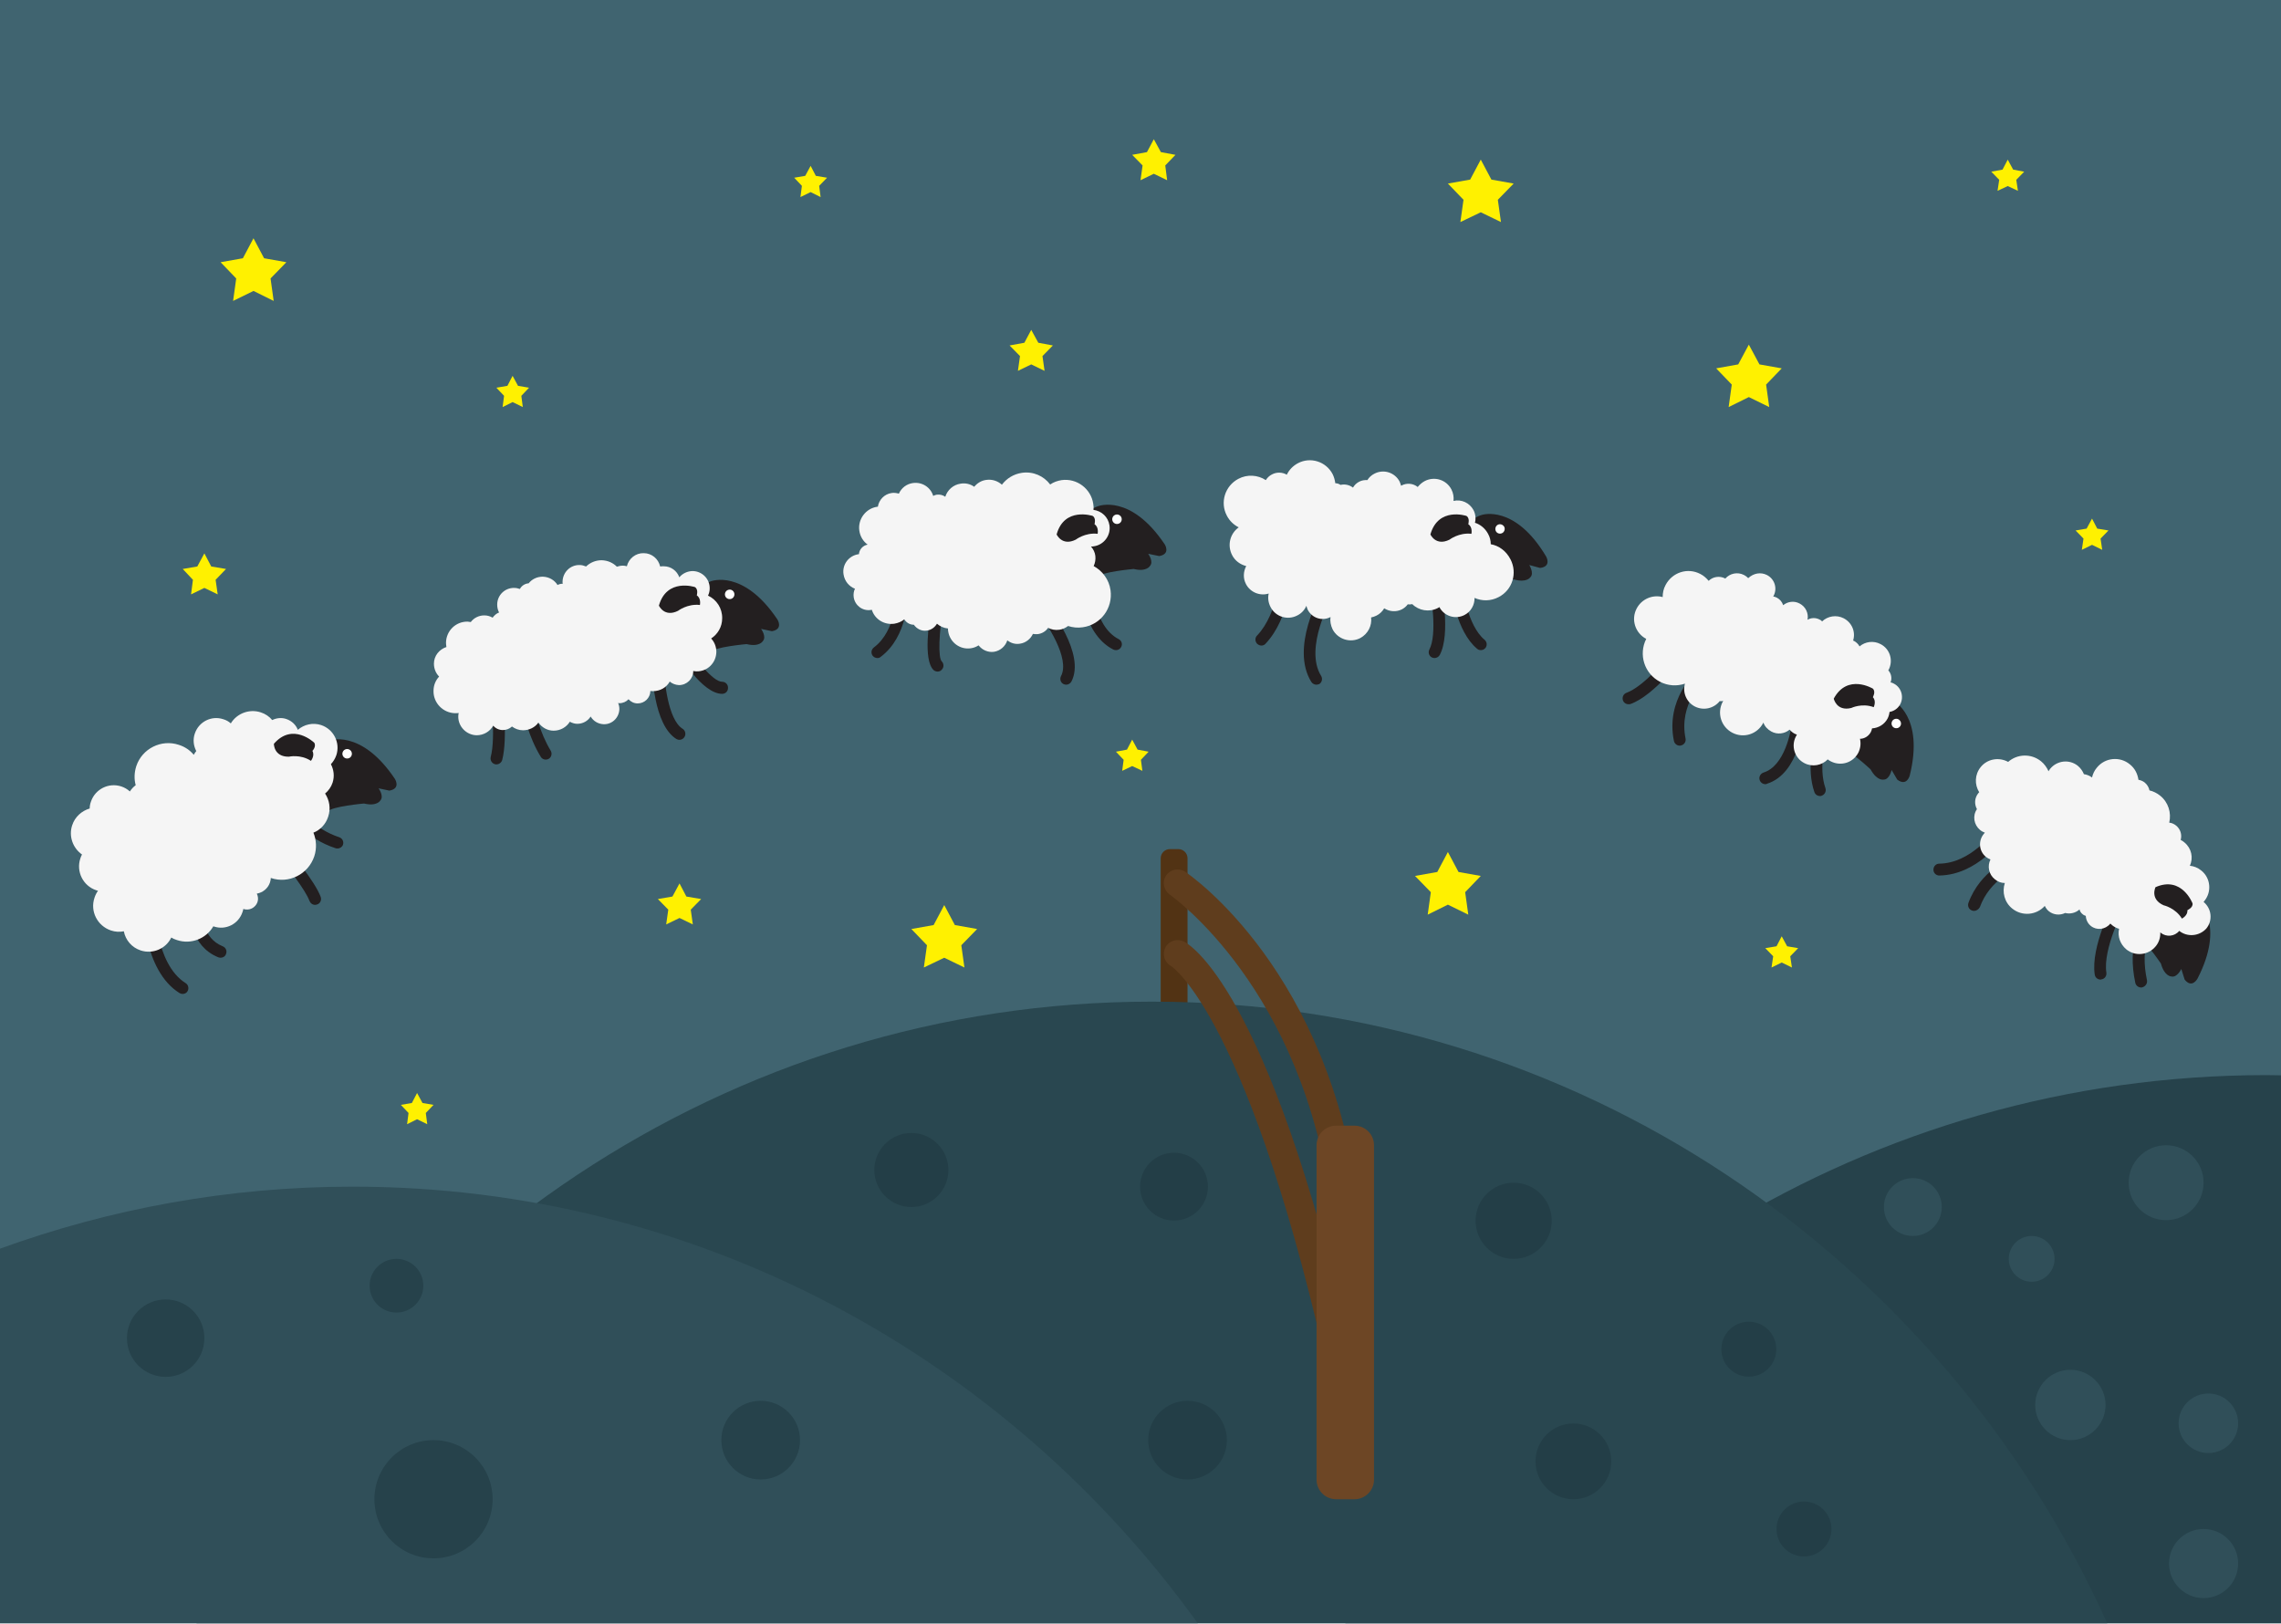
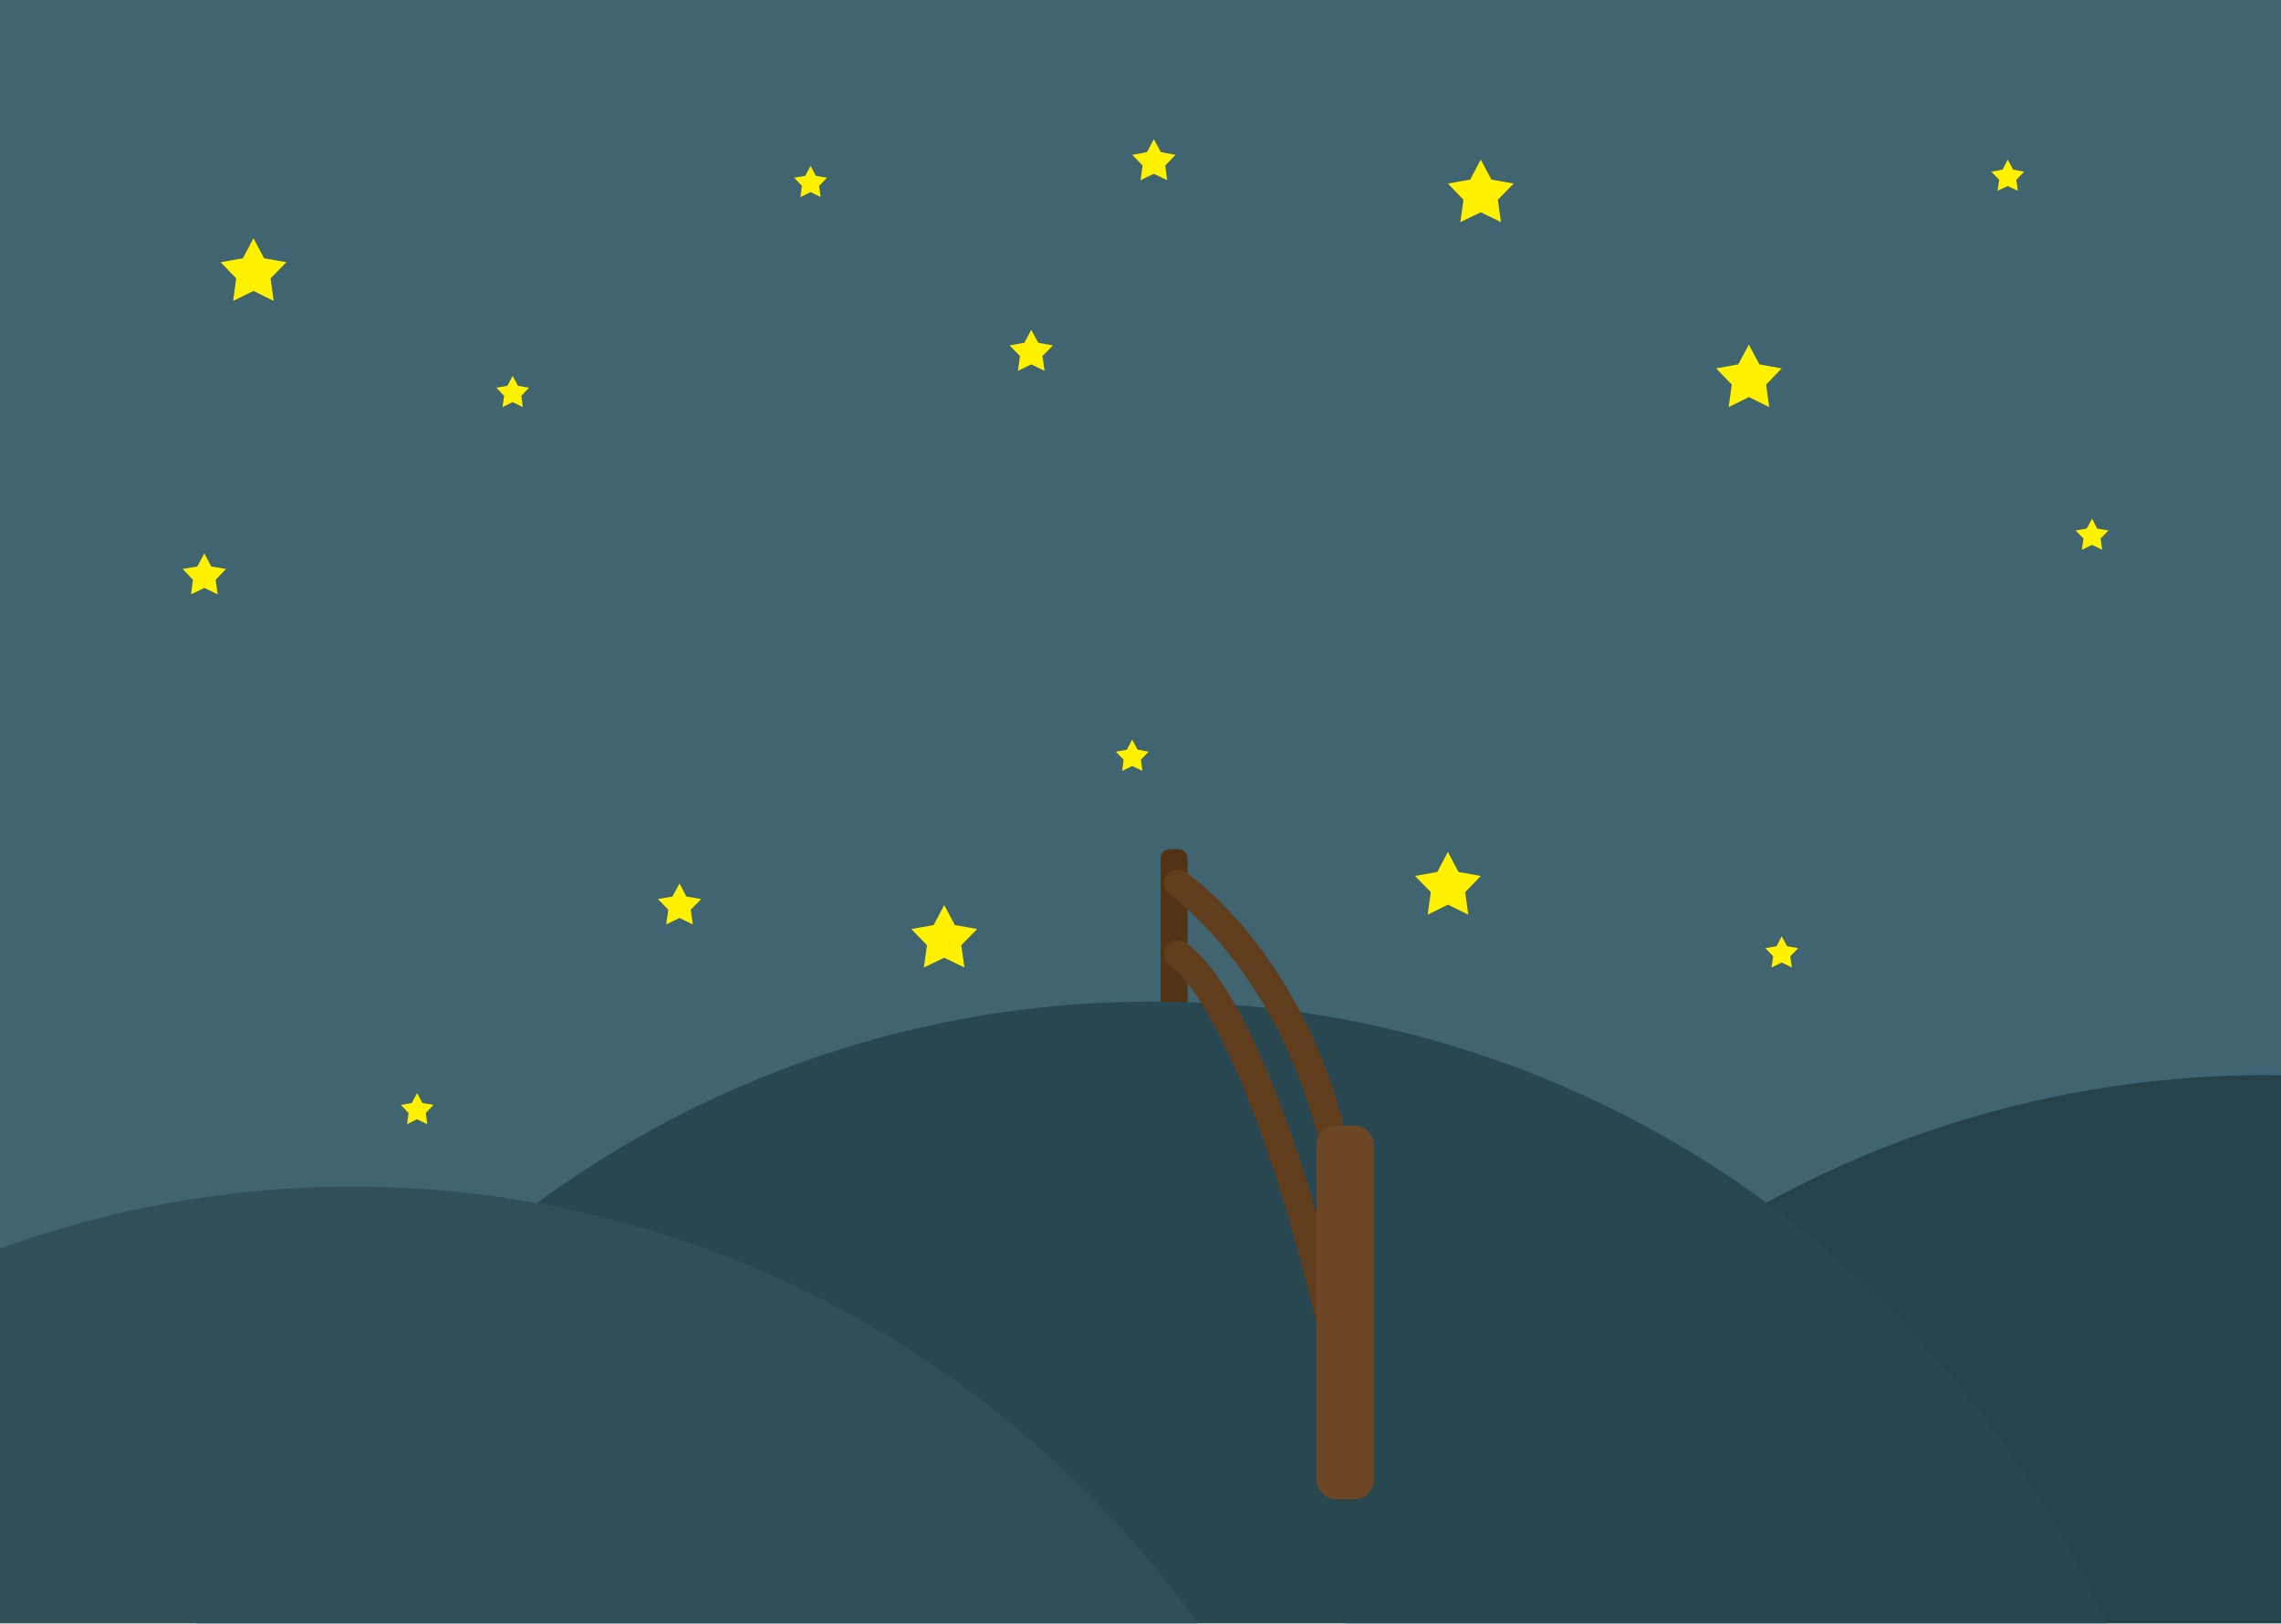
<svg xmlns="http://www.w3.org/2000/svg" id="master-artboard" viewBox="0 0 1096 780" version="1.1" x="0px" y="0px" style="enable-background:new 0 0 1096 780;" width="1096px" height="780px">
  <g>
    <path d="M 0 0 H 1096 V 780 H 0 V 0 Z" class="st0" style="fill: rgb(64, 100, 112);" />
  </g>
  <path d="M 121.8 139.8 L 112 144.6 L 113.5 133.8 L 106 126 L 116.7 124.1 L 121.8 114.5 L 126.9 124.1 L 137.6 126 L 130 133.8 L 131.5 144.6 Z" class="st1" style="fill: rgb(255, 241, 0);" />
  <path d="M 453.7 460.2 L 443.9 464.9 L 445.4 454.2 L 437.9 446.4 L 448.6 444.5 L 453.7 434.9 L 458.8 444.5 L 469.5 446.4 L 461.9 454.2 L 463.4 464.9 Z" class="st1" style="fill: rgb(255, 241, 0);" />
  <path d="M 695.7 434.7 L 686 439.5 L 687.5 428.7 L 679.9 420.9 L 690.6 419 L 695.7 409.4 L 700.8 419 L 711.5 420.9 L 704 428.7 L 705.5 439.5 Z" class="st1" style="fill: rgb(255, 241, 0);" />
  <path d="M 711.5 102 L 701.7 106.7 L 703.2 96 L 695.7 88.2 L 706.4 86.3 L 711.5 76.7 L 716.6 86.3 L 727.3 88.2 L 719.7 96 L 721.2 106.7 Z" class="st1" style="fill: rgb(255, 241, 0);" />
  <path d="M 840.3 190.8 L 830.6 195.6 L 832.1 184.8 L 824.6 177 L 835.2 175.1 L 840.3 165.6 L 845.4 175.1 L 856.1 177 L 848.6 184.8 L 850.1 195.6 Z" class="st1" style="fill: rgb(255, 241, 0);" />
  <path d="M 246.3 193.2 L 241.5 195.6 L 242.2 190.2 L 238.5 186.3 L 243.8 185.4 L 246.3 180.6 L 248.9 185.4 L 254.2 186.3 L 250.5 190.2 L 251.2 195.6 Z" class="st1" style="fill: rgb(255, 241, 0);" />
  <path d="M 544 368.1 L 539.2 370.4 L 539.9 365.1 L 536.2 361.2 L 541.5 360.2 L 544 355.4 L 546.6 360.2 L 551.9 361.2 L 548.2 365.1 L 548.9 370.4 Z" class="st1" style="fill: rgb(255, 241, 0);" />
  <path d="M 964.7 89.4 L 959.8 91.7 L 960.6 86.4 L 956.8 82.5 L 962.2 81.5 L 964.7 76.7 L 967.3 81.5 L 972.6 82.5 L 968.8 86.4 L 969.6 91.7 Z" class="st1" style="fill: rgb(255, 241, 0);" />
  <path d="M 1005.2 261.8 L 1000.3 264.2 L 1001.1 258.8 L 997.3 254.9 L 1002.6 254 L 1005.2 249.2 L 1007.7 254 L 1013.1 254.9 L 1009.3 258.8 L 1010.1 264.2 Z" class="st1" style="fill: rgb(255, 241, 0);" />
  <path d="M 389.5 92.3 L 384.6 94.7 L 385.3 89.3 L 381.6 85.4 L 386.9 84.5 L 389.5 79.7 L 392 84.5 L 397.4 85.4 L 393.6 89.3 L 394.3 94.7 Z" class="st1" style="fill: rgb(255, 241, 0);" />
  <path d="M 200.4 537.8 L 195.6 540.2 L 196.3 534.8 L 192.6 530.9 L 197.9 530 L 200.4 525.2 L 203 530 L 208.3 530.9 L 204.6 534.8 L 205.3 540.2 Z" class="st1" style="fill: rgb(255, 241, 0);" />
  <path d="M 856.1 462.5 L 851.2 464.9 L 852 459.5 L 848.2 455.6 L 853.6 454.7 L 856.1 449.9 L 858.7 454.7 L 864 455.6 L 860.2 459.5 L 861 464.9 Z" class="st1" style="fill: rgb(255, 241, 0);" />
  <path d="M 98.2 282.5 L 91.8 285.6 L 92.7 278.6 L 87.8 273.4 L 94.8 272.2 L 98.2 265.9 L 101.5 272.2 L 108.6 273.4 L 103.6 278.6 L 104.6 285.6 Z" class="st1" style="fill: rgb(255, 241, 0);" />
  <path d="M 554.4 83.5 L 548 86.6 L 549 79.5 L 544 74.4 L 551.1 73.1 L 554.4 66.9 L 557.8 73.1 L 564.8 74.4 L 559.9 79.5 L 560.8 86.6 Z" class="st1" style="fill: rgb(255, 241, 0);" />
  <path d="M 495.5 175.1 L 489.1 178.2 L 490.1 171.1 L 485.1 166 L 492.2 164.7 L 495.5 158.5 L 498.9 164.7 L 505.9 166 L 500.9 171.1 L 501.9 178.2 Z" class="st1" style="fill: rgb(255, 241, 0);" />
  <path d="M 326.5 441.1 L 320.1 444.2 L 321.1 437.1 L 316.1 432 L 323.1 430.8 L 326.5 424.5 L 329.8 430.8 L 336.9 432 L 331.9 437.1 L 332.9 444.2 Z" class="st1" style="fill: rgb(255, 241, 0);" />
  <path class="st2" d="M1096,516.7c-2.4,0-4.7-0.1-7.1-0.1C898.5,516.7,732.7,623,646.4,780H1096V516.7z" style="fill: rgb(38, 66, 75);" />
  <path class="st3" d="M570.6,487.4c0,2.4-2,4.4-4.4,4.4h-4.1c-2.4,0-4.4-2-4.4-4.4v-75c0-2.4,2-4.4,4.4-4.4h4.1c2.4,0,4.4,2,4.4,4.4  V487.4z" style="fill: rgb(82, 51, 20);" />
  <path class="st4" d="M1012.5,780C933,603.7,757.3,481.3,553.5,481.3S174,603.7,94.4,780H1012.5z" style="fill: rgb(41, 71, 80);" />
  <path class="st5" d="M0,780h575.5c-91.4-127.1-239.3-209.8-406.1-209.8C110,570.2,52.9,580.8,0,600V780z" style="fill: rgb(48, 79, 89);" />
  <g>
    <g>
      <path class="st6" d="M646.4,586.6c-3.3,0-6.1-2.4-6.6-5.8c-13.3-105.9-77.1-150.4-77.7-150.9c-3-2.1-3.8-6.2-1.8-9.2    c2-3,6.1-3.8,9.2-1.8c2.8,1.9,69.4,47.9,83.5,160.2c0.5,3.6-2.1,6.9-5.7,7.4C646.9,586.6,646.7,586.6,646.4,586.6z" style="fill: rgb(95, 61, 29);" />
    </g>
  </g>
  <g>
    <g>
      <path class="st6" d="M646.4,672.6c-3,0-5.8-2.1-6.5-5.2C601,489.2,563,464.4,562.7,464.2c-3.2-1.7-4.4-5.7-2.7-9    c1.7-3.2,5.7-4.4,9-2.7c4.4,2.3,43.8,28.1,83.9,212c0.8,3.6-1.5,7.1-5,7.9C647.3,672.5,646.8,672.6,646.4,672.6z" style="fill: rgb(95, 61, 29);" />
    </g>
  </g>
  <path class="st7" d="M660.2,711c0,5.2-4.2,9.4-9.4,9.4H642c-5.2,0-9.4-4.2-9.4-9.4V550.3c0-5.2,4.2-9.4,9.4-9.4h8.8  c5.2,0,9.4,4.2,9.4,9.4V711z" style="fill: rgb(109, 70, 37);" />
-   <g>
-     <path class="st8" d="M157.8,355.9c0,0,15.5-6.1,31.9,18.3c0,0,3.1,4.7-2.6,5.7l-5.2-1.1c0,0,2.8,3.8,0.8,5.9c0,0-1.6,2.9-7.8,1.4   c0,0-15.8,1.4-17.5,3.9c0,0-12.2-9.6-9.3-18.4C148.1,371.6,147.8,359.3,157.8,355.9z" style="fill: rgb(35, 31, 32);" />
-     <path class="st9" d="M168.8,361.1c0.6,1.1,0.2,2.5-0.9,3.1c-1.1,0.6-2.5,0.2-3.1-0.9c-0.6-1.1-0.2-2.5,0.9-3.1   C166.8,359.6,168.2,360,168.8,361.1z" style="fill: rgb(255, 255, 255);" />
-   </g>
-   <g>
-     <path class="st8" d="M87.8,477.6c-0.5,0-1-0.1-1.5-0.4c-17.5-10.8-17.8-41.6-17.8-42.9c0-1.6,1.3-2.8,2.8-2.8c0,0,0,0,0,0   c1.6,0,2.8,1.3,2.8,2.8c0,0.3,0.3,28.9,15.1,38.1c1.3,0.8,1.7,2.6,0.9,3.9C89.7,477.1,88.7,477.6,87.8,477.6z" style="fill: rgb(35, 31, 32);" />
-   </g>
-   <g>
-     <path class="st8" d="M106,460.2c-0.4,0-0.7-0.1-1.1-0.2c-13.6-5.5-13.4-20.6-13.4-21.2c0-1.5,1.3-2.8,2.8-2.8c0,0,0.1,0,0.1,0   c1.6,0,2.8,1.3,2.8,2.9c0,0.5-0.1,11.8,9.8,15.8c1.5,0.6,2.2,2.2,1.6,3.7C108.2,459.6,107.1,460.2,106,460.2z" style="fill: rgb(35, 31, 32);" />
-   </g>
-   <g>
-     <path class="st8" d="M151.4,434.8c-1.2,0-2.2-0.7-2.7-1.9c-1.9-5.3-11.2-17.1-14.6-21.2c-1-1.2-0.8-3,0.4-4c1.2-1,3-0.8,4,0.4   c0.5,0.6,13,15.6,15.6,22.9c0.5,1.5-0.2,3.1-1.7,3.6C152,434.7,151.7,434.8,151.4,434.8z" style="fill: rgb(35, 31, 32);" />
-   </g>
-   <g>
-     <path class="st8" d="M162.2,407.7c-0.3,0-0.6,0-0.9-0.1c-14.5-4.7-21.9-15.5-22.3-16c-0.9-1.3-0.5-3.1,0.8-3.9   c1.3-0.9,3.1-0.5,3.9,0.8c0.1,0.1,6.8,9.7,19.3,13.8c1.5,0.5,2.3,2.1,1.8,3.6C164.5,406.9,163.4,407.7,162.2,407.7z" style="fill: rgb(35, 31, 32);" />
-   </g>
-   <g>
-     <path class="st8" d="M238.5,367.3c-0.2,0-0.5,0-0.7-0.1c-1.5-0.4-2.4-2-2-3.5c2.5-9.5,0-30.1-0.1-30.3c-0.2-1.6,0.9-3,2.5-3.2   c1.5-0.2,3,0.9,3.2,2.5c0.1,0.9,2.7,21.9-0.1,32.5C240.9,366.5,239.7,367.3,238.5,367.3z" style="fill: rgb(35, 31, 32);" />
-   </g>
-   <g>
-     <path class="st8" d="M262.2,365c-1,0-1.9-0.5-2.4-1.4c-5.9-9.6-8.2-20.9-8.3-21.3c-0.3-1.5,0.7-3,2.2-3.3c1.5-0.3,3,0.7,3.3,2.2   c0,0.1,2.3,10.8,7.6,19.5c0.8,1.3,0.4,3.1-0.9,3.9C263.2,364.9,262.7,365,262.2,365z" style="fill: rgb(35, 31, 32);" />
-   </g>
-   <g>
-     <path class="st8" d="M326.5,355.5c-0.5,0-1-0.1-1.5-0.4c-11.1-6.9-11.7-32.3-11.7-35.2c0-1.6,1.2-2.8,2.8-2.9   c1.6-0.1,2.8,1.2,2.9,2.8c0.1,7,1.9,26,9,30.4c1.3,0.8,1.7,2.6,0.9,3.9C328.4,355,327.4,355.5,326.5,355.5z" style="fill: rgb(35, 31, 32);" />
-   </g>
-   <g>
-     <path class="st8" d="M347,333.4c-9.6,0-20.8-18.6-23-22.4c-0.8-1.4-0.3-3.1,1-3.9c1.4-0.8,3.1-0.3,3.9,1   c4.6,7.9,13.5,19.5,18.1,19.5c1.6,0,2.8,1.3,2.8,2.8C349.9,332.1,348.6,333.4,347,333.4z" style="fill: rgb(35, 31, 32);" />
-   </g>
-   <g>
-     <path class="st8" d="M421.6,316.2c-0.9,0-1.7-0.4-2.3-1.1c-0.9-1.3-0.7-3,0.6-4c10.7-8,10.8-25.3,10.8-25.5c0-1.6,1.3-2.8,2.8-2.8   c0,0,0,0,0,0c1.6,0,2.8,1.3,2.8,2.8c0,0.8-0.1,20.3-13.1,30C422.8,316,422.2,316.2,421.6,316.2z" style="fill: rgb(35, 31, 32);" />
-   </g>
-   <g>
-     <path class="st8" d="M450.5,322.7c-0.7,0-1.5-0.3-2-0.8c-4.9-4.9-2.2-23.2-0.8-30.9c0.3-1.5,1.8-2.6,3.3-2.3   c1.5,0.3,2.6,1.8,2.3,3.3c-2.2,12-2.6,24-0.8,25.8c1.1,1.1,1.1,2.9,0,4C452,322.4,451.3,322.7,450.5,322.7z" style="fill: rgb(35, 31, 32);" />
-   </g>
-   <g>
-     <path class="st8" d="M512.3,329c-0.4,0-0.9-0.1-1.3-0.3c-1.4-0.7-1.9-2.4-1.2-3.8c4.5-8.5-6.9-25.6-11.7-31.5c-1-1.2-0.8-3,0.4-4   c1.2-1,3-0.8,4,0.4c2,2.5,19.2,24.5,12.3,37.7C514.3,328.4,513.3,329,512.3,329z" style="fill: rgb(35, 31, 32);" />
-   </g>
-   <g>
-     <path class="st8" d="M536.2,312.4c-0.4,0-0.9-0.1-1.3-0.3c-15.2-7.8-16-31.5-16-32.5c0-1.6,1.2-2.9,2.8-2.9c1.6,0,2.9,1.2,2.9,2.8   c0,0.2,0.7,21.4,12.9,27.6c1.4,0.7,2,2.4,1.2,3.8C538.2,311.9,537.2,312.4,536.2,312.4z" style="fill: rgb(35, 31, 32);" />
-   </g>
-   <g>
-     <path class="st8" d="M606.1,310.2c-0.7,0-1.4-0.3-2-0.8c-1.1-1.1-1.2-2.9-0.1-4c10.4-10.9,11.2-31,11.2-31.2   c0.1-1.6,1.4-2.8,2.9-2.7c1.6,0.1,2.8,1.4,2.7,2.9c0,0.9-0.9,22.5-12.8,35C607.6,309.9,606.8,310.2,606.1,310.2z" style="fill: rgb(35, 31, 32);" />
-   </g>
-   <g>
-     <path class="st8" d="M632.5,329c-0.9,0-1.9-0.5-2.4-1.3c-10.3-16.4,4.4-42.3,5-43.4c0.8-1.4,2.5-1.8,3.9-1c1.4,0.8,1.8,2.5,1,3.9   c-0.1,0.2-13.6,24.1-5.2,37.6c0.8,1.3,0.4,3.1-0.9,3.9C633.6,328.8,633,329,632.5,329z" style="fill: rgb(35, 31, 32);" />
-   </g>
-   <g>
-     <path class="st8" d="M689.3,316.2c-0.4,0-0.9-0.1-1.3-0.3c-1.4-0.7-1.9-2.4-1.2-3.8c3.8-7.2,1.1-25.5-0.3-31.9   c-0.3-1.5,0.7-3,2.2-3.4c1.5-0.3,3,0.7,3.4,2.2c0.5,2.6,5.1,25.5-0.3,35.7C691.3,315.6,690.3,316.2,689.3,316.2z" style="fill: rgb(35, 31, 32);" />
-   </g>
-   <g>
-     <path class="st8" d="M711.5,312.4c-0.6,0-1.3-0.2-1.8-0.7c-10-8.3-12.4-28-12.5-28.8c-0.2-1.6,0.9-3,2.5-3.1c1.6-0.2,3,0.9,3.1,2.5   c0,0.2,2.2,18.2,10.5,25.1c1.2,1,1.4,2.8,0.4,4C713.1,312.1,712.3,312.4,711.5,312.4z" style="fill: rgb(35, 31, 32);" />
-   </g>
-   <g>
-     <path class="st8" d="M782.5,338.4c-1.2,0-2.3-0.7-2.7-1.9c-0.5-1.5,0.3-3.1,1.7-3.6c8.1-2.9,19.5-16.3,23.2-21.2   c0.9-1.2,2.7-1.5,4-0.6c1.3,0.9,1.5,2.7,0.6,4c-0.6,0.8-14.5,19.2-25.9,23.2C783.1,338.4,782.8,338.4,782.5,338.4z" style="fill: rgb(35, 31, 32);" />
-   </g>
-   <g>
-     <path class="st8" d="M807.1,358.3c-1.3,0-2.5-0.9-2.8-2.3c-4.1-19.9,10.4-33.1,11-33.6c1.2-1,3-0.9,4,0.2c1,1.2,0.9,3-0.2,4l0,0   c-0.5,0.5-12.6,11.6-9.2,28.3c0.3,1.5-0.7,3-2.2,3.3C807.4,358.3,807.2,358.3,807.1,358.3z" style="fill: rgb(35, 31, 32);" />
-   </g>
-   <g>
-     <path class="st8" d="M848.2,376.8c-1.2,0-2.3-0.8-2.7-2c-0.5-1.5,0.4-3.1,1.9-3.6c10-3.1,13.4-19.7,13.8-25.8   c0.1-1.6,1.4-2.8,3-2.6c1.6,0.1,2.7,1.5,2.6,3c-0.1,1.1-2,25.9-17.8,30.8C848.8,376.8,848.5,376.8,848.2,376.8z" style="fill: rgb(35, 31, 32);" />
-   </g>
-   <g>
-     <path class="st8" d="M874.5,382.5c-1.2,0-2.3-0.7-2.7-1.9c-4-11.4-0.2-25.4-0.1-25.9c0.4-1.5,2-2.4,3.5-2c1.5,0.4,2.4,2,2,3.5   c0,0.1-3.5,12.8-0.1,22.5c0.5,1.5-0.3,3.1-1.7,3.6C875.1,382.5,874.8,382.5,874.5,382.5z" style="fill: rgb(35, 31, 32);" />
-   </g>
-   <g>
-     <path class="st8" d="M931.8,420.7c-1.5,0-2.8-1.2-2.8-2.8c0-1.6,1.2-2.9,2.8-2.9c15.3-0.2,26-15.4,26.1-15.5   c0.9-1.3,2.7-1.6,3.9-0.7c1.3,0.9,1.6,2.7,0.7,3.9C962,403.4,950.1,420.4,931.8,420.7C931.8,420.7,931.8,420.7,931.8,420.7z" style="fill: rgb(35, 31, 32);" />
-   </g>
-   <g>
-     <path class="st8" d="M948.5,437.7c-0.3,0-0.7-0.1-1-0.2c-1.5-0.5-2.2-2.2-1.7-3.6c5.7-15.7,20.2-21.4,20.9-21.6   c1.5-0.6,3.1,0.2,3.7,1.6c0.6,1.5-0.2,3.1-1.6,3.7l0,0c-0.1,0-12.7,5-17.5,18.3C950.7,437,949.6,437.7,948.5,437.7z" style="fill: rgb(35, 31, 32);" />
-   </g>
-   <g>
-     <path class="st8" d="M1009.3,470.7c-1.4,0-2.6-1-2.8-2.4c-2-13.4,8.7-33.8,9.1-34.7c0.7-1.4,2.4-1.9,3.8-1.2   c1.4,0.7,1.9,2.4,1.2,3.8c-0.1,0.2-10.3,19.7-8.5,31.2c0.2,1.5-0.8,3-2.4,3.2C1009.5,470.7,1009.4,470.7,1009.3,470.7z" style="fill: rgb(35, 31, 32);" />
-   </g>
-   <g>
-     <path class="st8" d="M1028.8,474.5c-1.3,0-2.5-0.9-2.8-2.2c-4-18.6,2.7-28.3,3-28.7c0.9-1.3,2.7-1.6,4-0.7c1.3,0.9,1.6,2.7,0.7,3.9   c-0.1,0.2-5.5,8.3-2.1,24.2c0.3,1.5-0.7,3-2.2,3.4C1029.2,474.5,1029,474.5,1028.8,474.5z" style="fill: rgb(35, 31, 32);" />
-   </g>
-   <path class="st10" d="M157.7,392.4c1.3-3.9,0.6-7.9-1.5-11.1c1.6-1.3,2.9-3.1,3.6-5.2c1-3.1,0.6-6.2-0.8-8.9c1.1-1.2,2-2.6,2.6-4.3  c2-6-1.3-12.5-7.3-14.5c-4-1.3-8.2-0.3-11.2,2.3c-0.9-2.4-2.9-4.3-5.5-5.2c-2.3-0.8-4.8-0.5-6.8,0.5c-1.4-1.7-3.3-3-5.5-3.7  c-5.5-1.8-11.5,0.5-14.4,5.3c-1-0.9-2.2-1.6-3.6-2c-5.7-1.9-11.8,1.2-13.7,6.9c-1,2.9-0.6,5.9,0.7,8.4c-0.5,0.6-0.9,1.2-1.2,1.8  c-1.8-2.2-4.3-3.9-7.2-4.8c-8.4-2.8-17.6,1.8-20.4,10.2c-1,3.1-1.1,6.3-0.3,9.2c-1.1,0.8-2,1.8-2.8,3c-1.2-1.1-2.6-1.9-4.1-2.4  c-6.1-2-12.6,1.3-14.6,7.3c-0.4,1.1-0.6,2.2-0.6,3.3c-3.8,1.1-7.1,4-8.4,8c-1.8,5.3,0.3,11,4.7,14.1c-0.3,0.6-0.6,1.2-0.8,1.9  c-2.1,6.3,1.3,13.2,7.7,15.3c0.3,0.1,0.5,0.2,0.8,0.2c-0.7,1-1.3,2.1-1.7,3.4c-2.2,6.5,1.4,13.5,7.9,15.7c2.1,0.7,4.2,0.8,6.2,0.4  c0.8,4.2,3.8,7.8,8.1,9.2c5.8,1.9,12.1-0.8,14.7-6.2c0.8,0.5,1.7,0.9,2.7,1.2c6.8,2.3,14.1-0.7,17.5-6.6c0.1,0,0.2,0.1,0.3,0.1  c5.7,1.9,11.8-1.2,13.7-6.9c0.2-0.5,0.3-1,0.4-1.5c0,0,0.1,0,0.1,0c2.8,0.9,5.7-0.6,6.7-3.3c0.5-1.4,0.3-2.9-0.3-4.1  c2.8-0.5,5.3-2.4,6.3-5.3c0.2-0.7,0.4-1.4,0.4-2.2c0,0,0.1,0,0.1,0c8.6,2.9,17.9-1.8,20.8-10.4c1.3-3.9,1-7.9-0.4-11.4  C153.7,398.9,156.5,396.2,157.7,392.4z" style="fill: rgb(245, 245, 245);" />
-   <path class="st8" d="M151,356.9c0,0-10.3-10-19.4,0.5c0,0-0.1,6.3,7.2,6.2c0,0,5.6-1.3,10.6,2c0,0,2-2.5,0.7-4.8  C150.1,360.9,152.1,358.7,151,356.9z" style="fill: rgb(35, 31, 32);" />
-   <g>
-     <path class="st8" d="M341.6,279.3c0,0,15.5-6.1,31.9,18.3c0,0,3.1,4.7-2.6,5.7l-5.2-1.1c0,0,2.8,3.8,0.8,5.9c0,0-1.6,2.9-7.8,1.4   c0,0-15.8,1.4-17.5,3.9c0,0-12.2-9.6-9.3-18.4C331.9,295,331.7,282.7,341.6,279.3z" style="fill: rgb(35, 31, 32);" />
-     <path class="st9" d="M352.6,284.5c0.6,1.1,0.2,2.5-0.9,3.1c-1.1,0.6-2.5,0.2-3.1-0.9c-0.6-1.1-0.2-2.5,0.9-3.1   C350.7,283,352,283.4,352.6,284.5z" style="fill: rgb(255, 255, 255);" />
-   </g>
-   <g>
-     <path class="st8" d="M527.7,243.2c0,0,15.5-6.1,31.9,18.3c0,0,3.1,4.7-2.6,5.7l-5.3-1.1c0,0,2.8,3.8,0.8,5.9c0,0-1.6,2.9-7.8,1.4   c0,0-15.8,1.4-17.5,3.9c0,0-12.2-9.6-9.3-18.4C518,258.8,517.8,246.5,527.7,243.2z" style="fill: rgb(35, 31, 32);" />
-     <path class="st9" d="M538.7,248.4c0.6,1.1,0.2,2.5-0.9,3.1c-1.1,0.6-2.5,0.2-3.1-0.9c-0.6-1.1-0.2-2.5,0.9-3.1   C536.7,246.9,538.1,247.3,538.7,248.4z" style="fill: rgb(255, 255, 255);" />
-   </g>
-   <g>
-     <path class="st8" d="M712.1,247.4c0,0,15.8-5.2,30.8,20c0,0,2.8,4.8-2.9,5.5l-5.2-1.4c0,0,2.5,4,0.5,5.9c0,0-1.8,2.8-7.9,1   c0,0-15.8,0.5-17.7,2.9c0,0-11.7-10.2-8.2-18.9C701.5,262.5,702,250.2,712.1,247.4z" style="fill: rgb(35, 31, 32);" />
-     <path class="st9" d="M722.8,253.2c0.5,1.1,0,2.5-1.1,3c-1.1,0.5-2.5,0.1-3-1.1c-0.5-1.1,0-2.5,1.1-3   C720.9,251.6,722.2,252.1,722.8,253.2z" style="fill: rgb(255, 255, 255);" />
-   </g>
-   <g>
-     <path class="st8" d="M1056.5,433.5c0,0,12.8,10.6-0.6,36.7c0,0-2.6,5-6.2,0.5l-1.6-5.1c0,0-2,4.3-4.8,3.6c0,0-3.3,0-5-6.2   c0,0-8.9-13.1-11.9-13.4c0,0,2.5-15.3,11.6-17C1038.1,432.6,1048.8,426.4,1056.5,433.5z" style="fill: rgb(35, 31, 32);" />
-     <path class="st9" d="M1057.3,445.7c-0.7,1-2.1,1.4-3.1,0.7c-1.1-0.7-1.4-2.1-0.7-3.1c0.7-1,2.1-1.4,3.1-0.7   C1057.7,443.2,1058,444.6,1057.3,445.7z" style="fill: rgb(255, 255, 255);" />
-   </g>
-   <g>
-     <path class="st8" d="M909.8,336.8c0,0,14.9,7.4,7.8,35.9c0,0-1.4,5.4-6,1.9l-2.7-4.6c0,0-1,4.6-3.8,4.6c0,0-3.2,0.8-6.3-4.9   c0,0-11.6-10.8-14.6-10.3c0,0-1.1-15.5,7.4-19.2C891.6,340.1,900.6,331.6,909.8,336.8z" style="fill: rgb(35, 31, 32);" />
-     <path class="st9" d="M913.3,348.4c-0.4,1.2-1.7,1.8-2.9,1.4c-1.2-0.4-1.8-1.7-1.4-2.9c0.4-1.2,1.7-1.8,2.9-1.4   C913.1,346,913.7,347.3,913.3,348.4z" style="fill: rgb(255, 255, 255);" />
-   </g>
-   <path class="st10" d="M347,297.1c0.1-4.8-2.7-9-6.8-10.9c0.5-1,0.8-2.2,0.8-3.4c0.1-4.6-3.6-8.3-8.1-8.4c-2.6,0-5,1.2-6.5,3  c-1.1-3.1-4-5.3-7.5-5.3c-0.6,0-1.1,0-1.7,0.1c-0.8-3.6-4-6.4-7.9-6.4c-3.9-0.1-7.2,2.6-8.1,6.3c-0.6-0.2-1.3-0.3-1.9-0.3  c-1,0-2,0.2-2.9,0.5c-1.9-1.9-4.4-3-7.3-3.1c-2.9,0-5.5,1.1-7.5,3c-1-0.4-2-0.7-3.1-0.7c-4.5-0.1-8.1,3.5-8.2,8c0,0.3,0,0.7,0.1,1  c0,0,0,0-0.1,0c-0.9,0-1.7,0.2-2.4,0.6c-1.5-2.4-4.1-3.9-7.1-4c-2.8,0-5.2,1.2-6.8,3.2c-1.8,0.1-3.4,1.2-4.2,2.7  c-0.9-0.3-1.8-0.5-2.7-0.5c-4.5-0.1-8.2,3.5-8.2,8c0,1.4,0.3,2.7,0.9,3.8c-1.3,0.5-2.3,1.4-3.1,2.5c-1.2-0.7-2.5-1.1-4-1.1  c-2.6,0-5,1.2-6.5,3.2c-0.5-0.1-1-0.1-1.5-0.2c-5.7-0.1-10.3,4.4-10.4,10.1c0,0.7,0.1,1.4,0.2,2.1c-3.4,1.1-6,4.2-6,8  c0,2.4,0.9,4.6,2.5,6.2c-1.7,1.8-2.7,4.2-2.7,6.9c-0.1,5.8,4.6,10.6,10.4,10.7c0.6,0,1.2,0,1.7-0.1c-0.1,0.5-0.2,1-0.2,1.6  c-0.1,4.9,3.9,9,8.8,9.1c3.4,0,6.4-1.8,8-4.6c1.1,1.3,2.8,2.1,4.6,2.1c1.7,0,3.2-0.6,4.4-1.7c1.5,1.1,3.3,1.8,5.3,1.8  c3,0,5.8-1.4,7.4-3.7c1.6,2.3,4.3,3.9,7.3,3.9c3.3,0,6.2-1.7,7.8-4.3c1.1,0.6,2.3,1,3.6,1c2.7,0,5.1-1.4,6.4-3.5  c1.3,2.2,3.6,3.6,6.3,3.7c4.1,0.1,7.4-3.2,7.5-7.3c0-1-0.2-2-0.6-2.9c0.2,0,0.4,0.1,0.6,0.1c1.7,0,3.3-0.7,4.4-1.9  c1.1,1.2,2.6,2,4.4,2c3.3,0,6-2.6,6.1-5.9c0,0,0-0.1,0-0.1c0.4,0.1,0.9,0.1,1.3,0.1c3.4,0,6.5-1.8,8-4.6c1.2,1,2.7,1.6,4.4,1.7  c3.8,0,6.9-3,6.9-6.7c0,0,0-0.1,0-0.1c0.5,0.1,1,0.2,1.6,0.2c5.2,0.1,9.4-4.1,9.5-9.3c0-2.5-0.9-4.8-2.5-6.5  C344.9,304.7,347,301.2,347,297.1z" style="fill: rgb(245, 245, 245);" />
-   <path class="st8" d="M333.9,282.1c0,0-13.5-4.5-17.3,8.9c0,0,2.6,5.8,9.2,2.5c0,0,4.5-3.5,10.5-2.8c0,0,0.7-3.2-1.5-4.6  C334.8,286.1,335.7,283.2,333.9,282.1z" style="fill: rgb(35, 31, 32);" />
-   <path class="st10" d="M410.8,282.9c-0.6,1.2-0.8,2.6-0.6,4.1c0.6,3.9,4.2,6.7,8.2,6.1c0.2,0,0.3-0.1,0.5-0.1  c1.4,4.5,5.9,7.4,10.8,6.7c1.8-0.3,3.5-1,4.8-2.1c1,1.6,2.7,2.6,4.6,2.6c1.4,2,3.8,3.2,6.3,2.8c2.1-0.3,3.8-1.6,4.8-3.3  c1.5,1.3,3.3,2.1,5.3,2.3c0,0.5,0,0.9,0.1,1.4c0.8,5.2,5.6,8.9,10.9,8.1c1.4-0.2,2.6-0.7,3.7-1.4c1.7,2.2,4.5,3.5,7.4,3.1  c3.1-0.5,5.5-2.7,6.4-5.5c1.7,1.3,3.8,2,6.1,1.6c2.8-0.4,5.1-2.3,6.2-4.7c0.8,0.1,1.6,0.2,2.4,0.1c2.1-0.3,3.8-1.4,4.9-3  c1.6,0.8,3.4,1.2,5.4,0.9c1.6-0.2,3-0.9,4.2-1.8c2.2,0.7,4.6,1,7.1,0.6c8.6-1.2,14.5-9.2,13.3-17.8c-0.7-5.1-3.9-9.3-8.1-11.6  c0.7-1.5,1-3.2,0.8-4.9c-0.2-1.7-1-3.3-2.1-4.5c0.5,0,0.9,0,1.4-0.1c4.8-0.7,8.2-5.2,7.5-10c-0.6-4.1-3.8-7-7.7-7.5  c0.1-1,0.1-1.9-0.1-2.9c-1.1-7.3-7.9-12.4-15.2-11.4c-2,0.3-3.9,1-5.5,2.1c-3.1-4.1-8.2-6.4-13.6-5.6c-4,0.6-7.3,2.7-9.6,5.7  c-2-1.8-4.7-2.7-7.5-2.3c-2.4,0.3-4.4,1.6-5.8,3.3c-1.8-1.3-4.1-1.9-6.5-1.5c-3.6,0.5-6.4,3.1-7.4,6.3c-1.1-0.8-2.6-1.2-4.1-1  c-0.6,0.1-1.2,0.3-1.7,0.6c-1.2-4.1-5.3-6.8-9.7-6.2c-3.1,0.4-5.6,2.4-6.8,5.1c-1.1-0.3-2.3-0.5-3.5-0.3c-3.5,0.5-6.1,3.3-6.6,6.6  c-0.1,0-0.2,0-0.3,0c-5.5,0.8-9.4,6-8.6,11.5c0.4,2.8,1.9,5.2,4,6.7c-2.3,0.4-4,2.3-4.2,4.6c-0.1,0-0.1,0-0.2,0  c-4.7,0.7-7.9,5-7.2,9.6C405.8,279.3,408,281.8,410.8,282.9z" style="fill: rgb(245, 245, 245);" />
-   <path class="st8" d="M525,247.9c0,0-13.6-4.5-17.3,8.9c0,0,2.6,5.8,9.2,2.5c0,0,4.5-3.5,10.5-2.8c0,0,0.7-3.2-1.5-4.6  C525.9,251.9,526.8,249,525,247.9z" style="fill: rgb(35, 31, 32);" />
-   <path class="st10" d="M716.3,261.5c0-1.7-0.4-3.4-1.3-5c-1.4-2.6-3.7-4.5-6.3-5.3c0.5-2,0.3-4.2-0.7-6.1c-1.9-3.5-5.8-5.3-9.6-4.4  c0.2-1.8-0.1-3.8-1-5.5c-2.4-4.7-8.2-6.5-12.9-4c-1.3,0.7-2.4,1.7-3.3,2.8c-2.1-1.7-5.2-2.1-7.8-0.7c-0.1,0-0.1,0.1-0.2,0.1  c-0.2-0.7-0.4-1.3-0.7-2c-2.3-4.4-7.7-6.1-12.1-3.8c-1.4,0.7-2.6,1.8-3.4,3.1c-1.3-0.1-2.7,0.1-4,0.8c-1.3,0.7-2.2,1.6-2.9,2.8  c-1.7-1.3-3.9-1.8-6-1.3c-0.7-0.5-1.6-0.8-2.5-0.8c-0.2-1.5-0.6-3-1.3-4.4c-3.2-6.1-10.7-8.4-16.7-5.2c-2.4,1.3-4.2,3.2-5.3,5.5  c-2.1-1.2-4.8-1.4-7.2-0.1c-1.2,0.6-2.2,1.6-2.9,2.7c-3.8-2.5-8.9-2.9-13.2-0.6c-6.4,3.4-8.9,11.3-5.5,17.7c1.3,2.5,3.3,4.4,5.7,5.6  c-4.2,3-5.6,8.6-3.2,13.3c1.4,2.8,4,4.6,6.8,5.3c-1.4,2.6-1.6,5.9-0.1,8.7c2.1,4,6.8,5.8,10.9,4.5c-0.5,2.1-0.2,4.4,0.9,6.5  c2.4,4.7,8.2,6.5,12.9,4c2-1,3.5-2.7,4.3-4.6c0.2,0.7,0.4,1.3,0.7,2c2.1,3.9,6.9,5.5,10.9,3.4c0,0,0,0,0,0c-0.3,1.9,0.1,4,1,5.9  c2.5,4.8,8.5,6.7,13.3,4.2c3.7-2,5.7-6,5.2-9.9c0.9-0.2,1.8-0.5,2.6-0.9c1.6-0.8,2.8-2,3.7-3.5c2.5,1.6,5.7,1.9,8.5,0.5  c1.1-0.6,2.1-1.4,2.8-2.4c0.7,0.1,1.5,0,2.2-0.1c3.1,3.1,8.1,4,12.2,1.9c0.3-0.1,0.5-0.3,0.8-0.5c0,0,0,0,0,0  c2.3,4.4,7.7,6.1,12.1,3.8c3.1-1.6,4.9-4.9,4.8-8.2c3.6,1.6,7.8,1.6,11.6-0.4c6.6-3.4,9.1-11.5,5.7-18.1  C723.7,264.7,720.2,262.2,716.3,261.5z" style="fill: rgb(245, 245, 245);" />
-   <path class="st8" d="M704.6,247.9c0,0-13.5-4.5-17.3,8.9c0,0,2.6,5.8,9.2,2.5c0,0,4.5-3.5,10.5-2.8c0,0,0.7-3.2-1.5-4.6  C705.5,251.9,706.4,249,704.6,247.9z" style="fill: rgb(35, 31, 32);" />
-   <path class="st10" d="M849,276.3c3.7,1.9,5.1,6.4,3.2,10c-0.1,0.1-0.1,0.2-0.2,0.3c0.6,0.1,1.2,0.3,1.8,0.6c1.5,0.8,2.5,2.1,3,3.6  c2.2-1.8,5.3-2.2,7.9-0.8c2.9,1.5,4.4,4.7,3.8,7.8c1.7-1,3.9-1.1,5.8-0.1c0.5,0.2,0.9,0.5,1.2,0.9c2.7-2.6,6.9-3.3,10.4-1.5  c4,2.1,5.8,6.6,4.5,10.7c0.1,0.1,0.2,0.1,0.3,0.1c1.2,0.6,2.2,1.6,2.8,2.7c2.7-2.3,6.7-2.9,10.1-1.1c4.5,2.3,6.2,7.8,3.9,12.3  c-0.1,0.1-0.1,0.2-0.2,0.3c1.4,1.5,1.9,3.8,1.1,5.8c0.6,0.1,1.1,0.3,1.6,0.6c3.5,1.8,4.9,6.2,3.1,9.8c-1.1,2.1-3,3.4-5.2,3.8  c-0.1,1-0.4,2.1-0.9,3.1c-1.5,2.9-4.4,4.6-7.5,4.8c-0.1,0.6-0.3,1.2-0.6,1.8c-1.1,2-3.1,3.2-5.2,3.2c0.5,2.2,0.3,4.5-0.8,6.7  c-2.5,4.8-8.3,6.6-13.1,4.2c-0.6-0.3-1.1-0.6-1.6-1c-2.8,2.9-7.4,3.8-11.2,1.8c-4.7-2.4-6.5-8.2-4.1-12.8c0.2-0.3,0.3-0.6,0.5-0.9  c-0.3-0.1-0.7-0.3-1-0.4c-1-0.5-1.8-1.2-2.5-2c-2.4,2-5.9,2.5-8.8,0.9c-1.8-1-3.2-2.5-3.8-4.3c0,0.1-0.1,0.1-0.1,0.2  c-2.8,5.4-9.4,7.5-14.8,4.7c-5.4-2.8-7.5-9.4-4.7-14.8c0.1-0.2,0.2-0.3,0.3-0.5c-0.6,0.1-1.1,0.2-1.7,0.1c-2.8,3.5-7.7,4.7-11.9,2.6  c-4.1-2.1-6-6.7-4.8-11c-3.8,1.3-8.1,1.1-12-0.9c-7.5-3.9-10.4-13.1-6.6-20.6c-5.3-2.8-7.4-9.3-4.6-14.6c2.4-4.6,7.7-6.8,12.5-5.5  c0-2,0.4-4,1.4-5.8c3.2-6.1,10.6-8.5,16.7-5.3c1.6,0.8,2.9,2,4,3.3c2-2,5.2-2.5,7.8-1.2c0.1,0,0.1,0.1,0.2,0.1  c2.2-2.5,5.9-3.3,9-1.7c0.8,0.4,1.4,0.9,2,1.5C842.6,275.4,846,274.8,849,276.3z" style="fill: rgb(245, 245, 245);" />
-   <path class="st8" d="M899.9,330.9c0,0-12.2-7.4-18.8,4.8c0,0,1.3,6.2,8.4,4.5c0,0,5.1-2.5,10.8-0.4c0,0,1.4-2.9-0.4-4.8  C899.9,335,901.4,332.4,899.9,330.9z" style="fill: rgb(35, 31, 32);" />
-   <path class="st10" d="M1047.1,447.3c-2.2,2.7-6.2,3.1-8.9,0.9c-0.1-0.1-0.1-0.1-0.2-0.2c0.1,2.4-0.6,4.8-2.2,6.7  c-3.5,4.3-9.8,5-14.1,1.5c-3-2.5-4.3-6.3-3.5-9.9c-1.2-0.3-2.3-0.9-3.3-1.7c-0.3-0.3-0.6-0.5-0.9-0.8c0,0,0,0.1-0.1,0.1  c-2.3,2.8-6.5,3.3-9.3,1c-1.5-1.2-2.3-3-2.4-4.8c-0.5-0.2-1.1-0.4-1.5-0.8c-0.8-0.6-1.3-1.4-1.5-2.3c-1.9,1.7-4.5,2.3-6.9,1.7  c-2.5,1.2-5.5,1-7.8-0.8c-0.9-0.7-1.5-1.6-2-2.6c-4,4.5-10.9,5.1-15.6,1.3c-3.8-3-5-8-3.6-12.3c-1.7,0-3.4-0.6-4.8-1.8  c-2.9-2.3-3.7-6.3-2.1-9.5c-0.7-0.3-1.5-0.7-2.1-1.2c-3.4-2.7-3.9-7.7-1.1-11.1c0.2-0.2,0.3-0.4,0.5-0.6c-0.8-0.3-1.6-0.7-2.3-1.3  c-3-2.5-3.7-6.8-1.5-10c-1.3-2.4-1.2-5.4,0.7-7.7c0.1-0.1,0.2-0.3,0.4-0.4c-2.3-3.7-2.2-8.5,0.7-12.1c3.2-4,8.8-4.9,13.2-2.5  c4.4-3.9,11.1-4.1,15.8-0.3c1.6,1.3,2.8,3,3.6,4.8c0.2-0.4,0.5-0.8,0.8-1.2c3.3-4,9.2-4.7,13.3-1.4c1.3,1.1,2.3,2.5,2.9,4  c1.4,0.2,2.7,0.7,3.9,1.6c0.4-1.7,1.1-3.3,2.3-4.7c3.9-4.9,11.1-5.6,15.9-1.6c2.4,1.9,3.7,4.6,4.1,7.4c1.1,0.2,2.1,0.6,3,1.3  c1.2,1,2,2.3,2.3,3.8c1.8,0.4,3.6,1.3,5.1,2.5c4,3.2,5.5,8.3,4.4,13c1.2,0.1,2.3,0.6,3.3,1.4c2.1,1.7,2.9,4.4,2.2,6.9  c0.6,0.3,1.3,0.7,1.8,1.2c3.4,2.8,4.4,7.4,2.6,11.2c1.9,0.2,3.8,0.9,5.5,2.3c4.5,3.6,5.1,10.2,1.5,14.6c-0.1,0.2-0.3,0.3-0.4,0.5  c0,0,0,0,0,0c3.9,3.2,4.5,8.9,1.3,12.8C1056.7,449.9,1051,450.4,1047.1,447.3z" style="fill: rgb(245, 245, 245);" />
-   <path class="st8" d="M1053.5,434.1c0,0-5.1-13.4-17.8-7.8c0,0-2.8,5.7,3.9,8.7c0,0,5.6,1.2,8.8,6.4c0,0,2.9-1.5,2.6-4  C1051,437.3,1053.8,436.2,1053.5,434.1z" style="fill: rgb(35, 31, 32);" />
-   <path d="M 98.2 643 A 18.6 18.6 0 0 1 79.6 661.6 A 18.6 18.6 0 0 1 61 643 A 18.6 18.6 0 0 1 79.6 624.4 A 18.6 18.6 0 0 1 98.2 643 Z" class="st2" style="fill: rgb(38, 66, 75);" />
-   <path d="M 203.4 617.8 A 12.9 12.9 0 0 1 190.5 630.7 A 12.9 12.9 0 0 1 177.6 617.8 A 12.9 12.9 0 0 1 190.5 604.9 A 12.9 12.9 0 0 1 203.4 617.8 Z" class="st2" style="fill: rgb(38, 66, 75);" />
-   <path d="M 236.7 720.4 A 28.4 28.4 0 0 1 208.3 748.8 A 28.4 28.4 0 0 1 179.9 720.4 A 28.4 28.4 0 0 1 208.3 692 A 28.4 28.4 0 0 1 236.7 720.4 Z" class="st2" style="fill: rgb(38, 66, 75);" />
-   <path d="M 384.4 692 A 18.9 18.9 0 0 1 365.5 710.9 A 18.9 18.9 0 0 1 346.6 692 A 18.9 18.9 0 0 1 365.5 673.1 A 18.9 18.9 0 0 1 384.4 692 Z" class="st2" style="fill: rgb(38, 66, 75);" />
-   <path class="st11" d="M455.7,562.2c0,9.8-8,17.8-17.8,17.8c-9.8,0-17.8-8-17.8-17.8c0-9.8,8-17.8,17.8-17.8  C447.7,544.4,455.7,552.4,455.7,562.2z" style="fill: rgb(35, 62, 71);" />
-   <path d="M 580.4 570.2 A 16.3 16.3 0 0 1 564.1 586.5 A 16.3 16.3 0 0 1 547.8 570.2 A 16.3 16.3 0 0 1 564.1 553.9 A 16.3 16.3 0 0 1 580.4 570.2 Z" class="st11" style="fill: rgb(35, 62, 71);" />
-   <path d="M 589.5 692 A 18.9 18.9 0 0 1 570.6 710.9 A 18.9 18.9 0 0 1 551.7 692 A 18.9 18.9 0 0 1 570.6 673.1 A 18.9 18.9 0 0 1 589.5 692 Z" class="st11" style="fill: rgb(35, 62, 71);" />
-   <path d="M 745.6 586.6 A 18.3 18.3 0 0 1 727.3 604.9 A 18.3 18.3 0 0 1 709 586.6 A 18.3 18.3 0 0 1 727.3 568.3 A 18.3 18.3 0 0 1 745.6 586.6 Z" class="st11" style="fill: rgb(35, 62, 71);" />
-   <path d="M 774.2 702.2 A 18.2 18.2 0 0 1 756 720.4 A 18.2 18.2 0 0 1 737.8 702.2 A 18.2 18.2 0 0 1 756 684 A 18.2 18.2 0 0 1 774.2 702.2 Z" class="st11" style="fill: rgb(35, 62, 71);" />
-   <path d="M 853.5 648.3 A 13.2 13.2 0 0 1 840.3 661.5 A 13.2 13.2 0 0 1 827.1 648.3 A 13.2 13.2 0 0 1 840.3 635.1 A 13.2 13.2 0 0 1 853.5 648.3 Z" class="st11" style="fill: rgb(35, 62, 71);" />
-   <path d="M 880 734.7 A 13.2 13.2 0 0 1 866.8 747.9 A 13.2 13.2 0 0 1 853.6 734.7 A 13.2 13.2 0 0 1 866.8 721.5 A 13.2 13.2 0 0 1 880 734.7 Z" class="st11" style="fill: rgb(35, 62, 71);" />
-   <path d="M 987.2 604.9 A 11 11 0 0 1 976.2 615.9 A 11 11 0 0 1 965.2 604.9 A 11 11 0 0 1 976.2 593.9 A 11 11 0 0 1 987.2 604.9 Z" class="st5" style="fill: rgb(48, 79, 89);" />
-   <path class="st5" d="M1011.7,675.1c0,9.3-7.6,16.9-16.9,16.9c-9.3,0-16.9-7.6-16.9-16.9c0-9.3,7.6-16.9,16.9-16.9  C1004.1,658.2,1011.7,665.8,1011.7,675.1z" style="fill: rgb(48, 79, 89);" />
-   <path d="M 1058.8 568.3 A 18 18 0 0 1 1040.8 586.3 A 18 18 0 0 1 1022.8 568.3 A 18 18 0 0 1 1040.8 550.3 A 18 18 0 0 1 1058.8 568.3 Z" class="st5" style="fill: rgb(48, 79, 89);" />
-   <path class="st5" d="M1075.4,683.9c0,7.9-6.4,14.3-14.3,14.3c-7.9,0-14.3-6.4-14.3-14.3c0-7.9,6.4-14.3,14.3-14.3  C1069,669.6,1075.4,676,1075.4,683.9z" style="fill: rgb(48, 79, 89);" />
-   <path d="M 1075.4 751.3 A 16.6 16.6 0 0 1 1058.8 767.9 A 16.6 16.6 0 0 1 1042.2 751.3 A 16.6 16.6 0 0 1 1058.8 734.7 A 16.6 16.6 0 0 1 1075.4 751.3 Z" class="st5" style="fill: rgb(48, 79, 89);" />
-   <path d="M 933 580 A 13.9 13.9 0 0 1 919.1 593.9 A 13.9 13.9 0 0 1 905.2 580 A 13.9 13.9 0 0 1 919.1 566.1 A 13.9 13.9 0 0 1 933 580 Z" class="st5" style="fill: rgb(48, 79, 89);" />
</svg>
